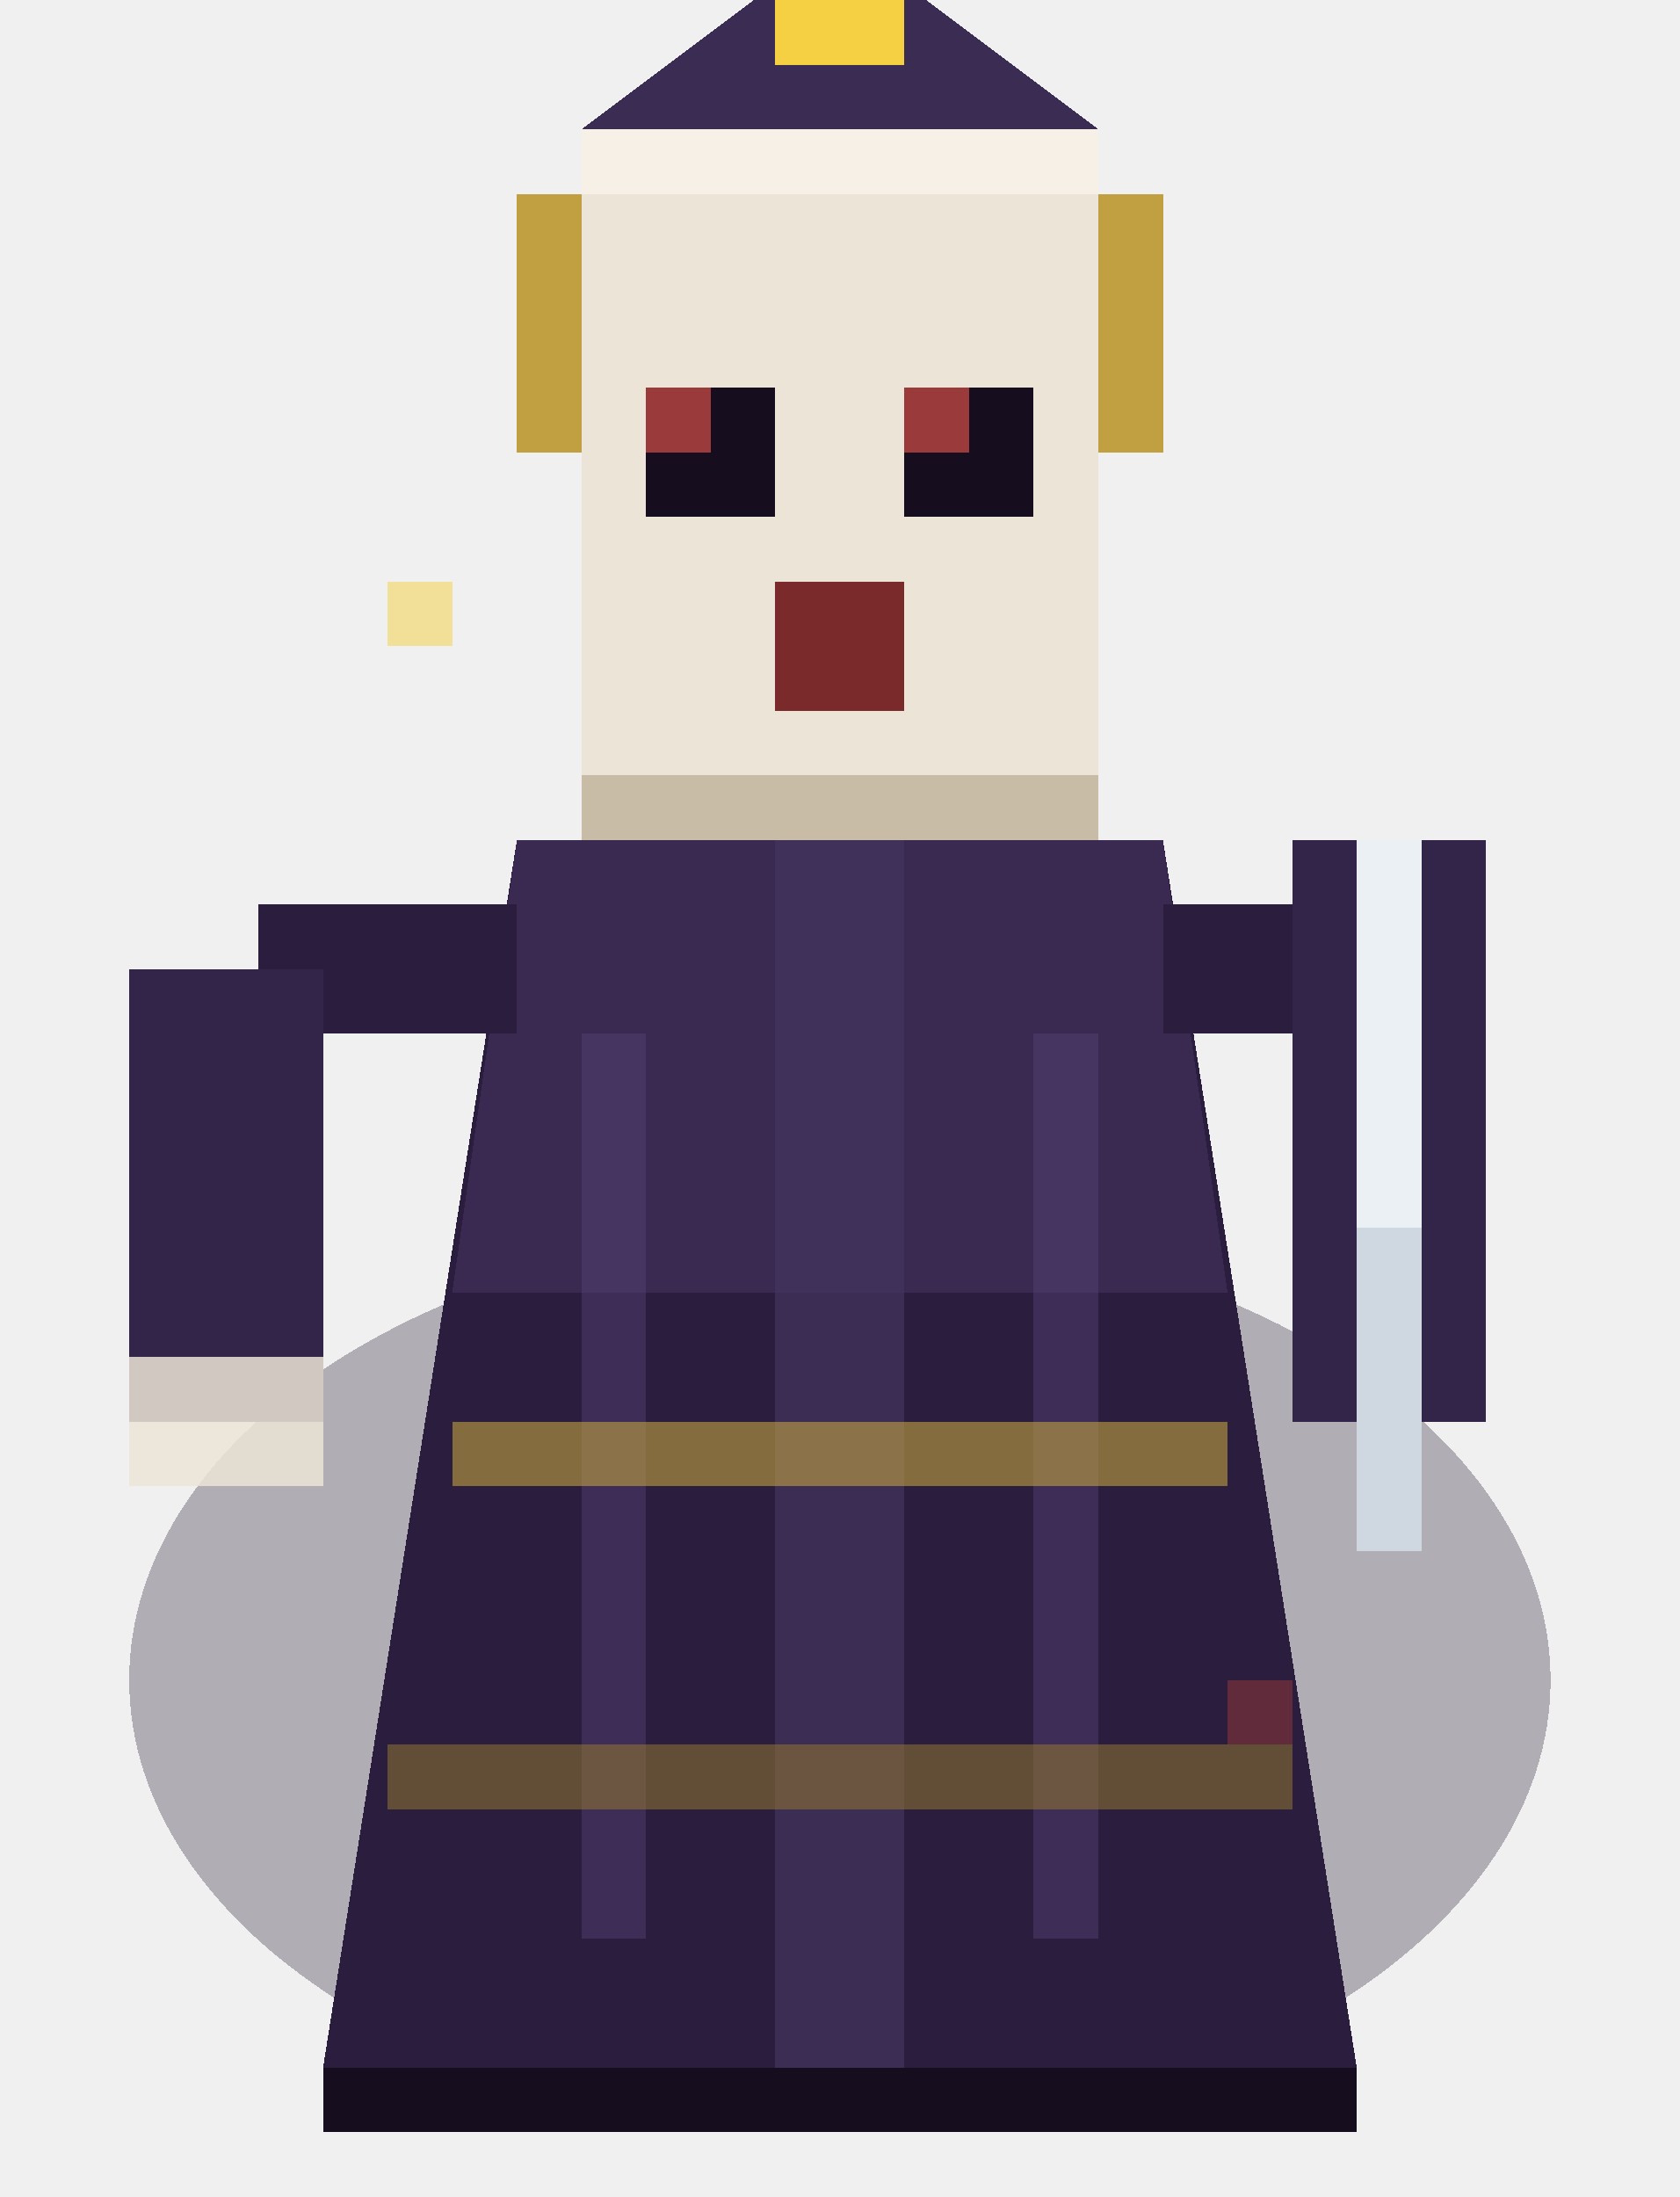
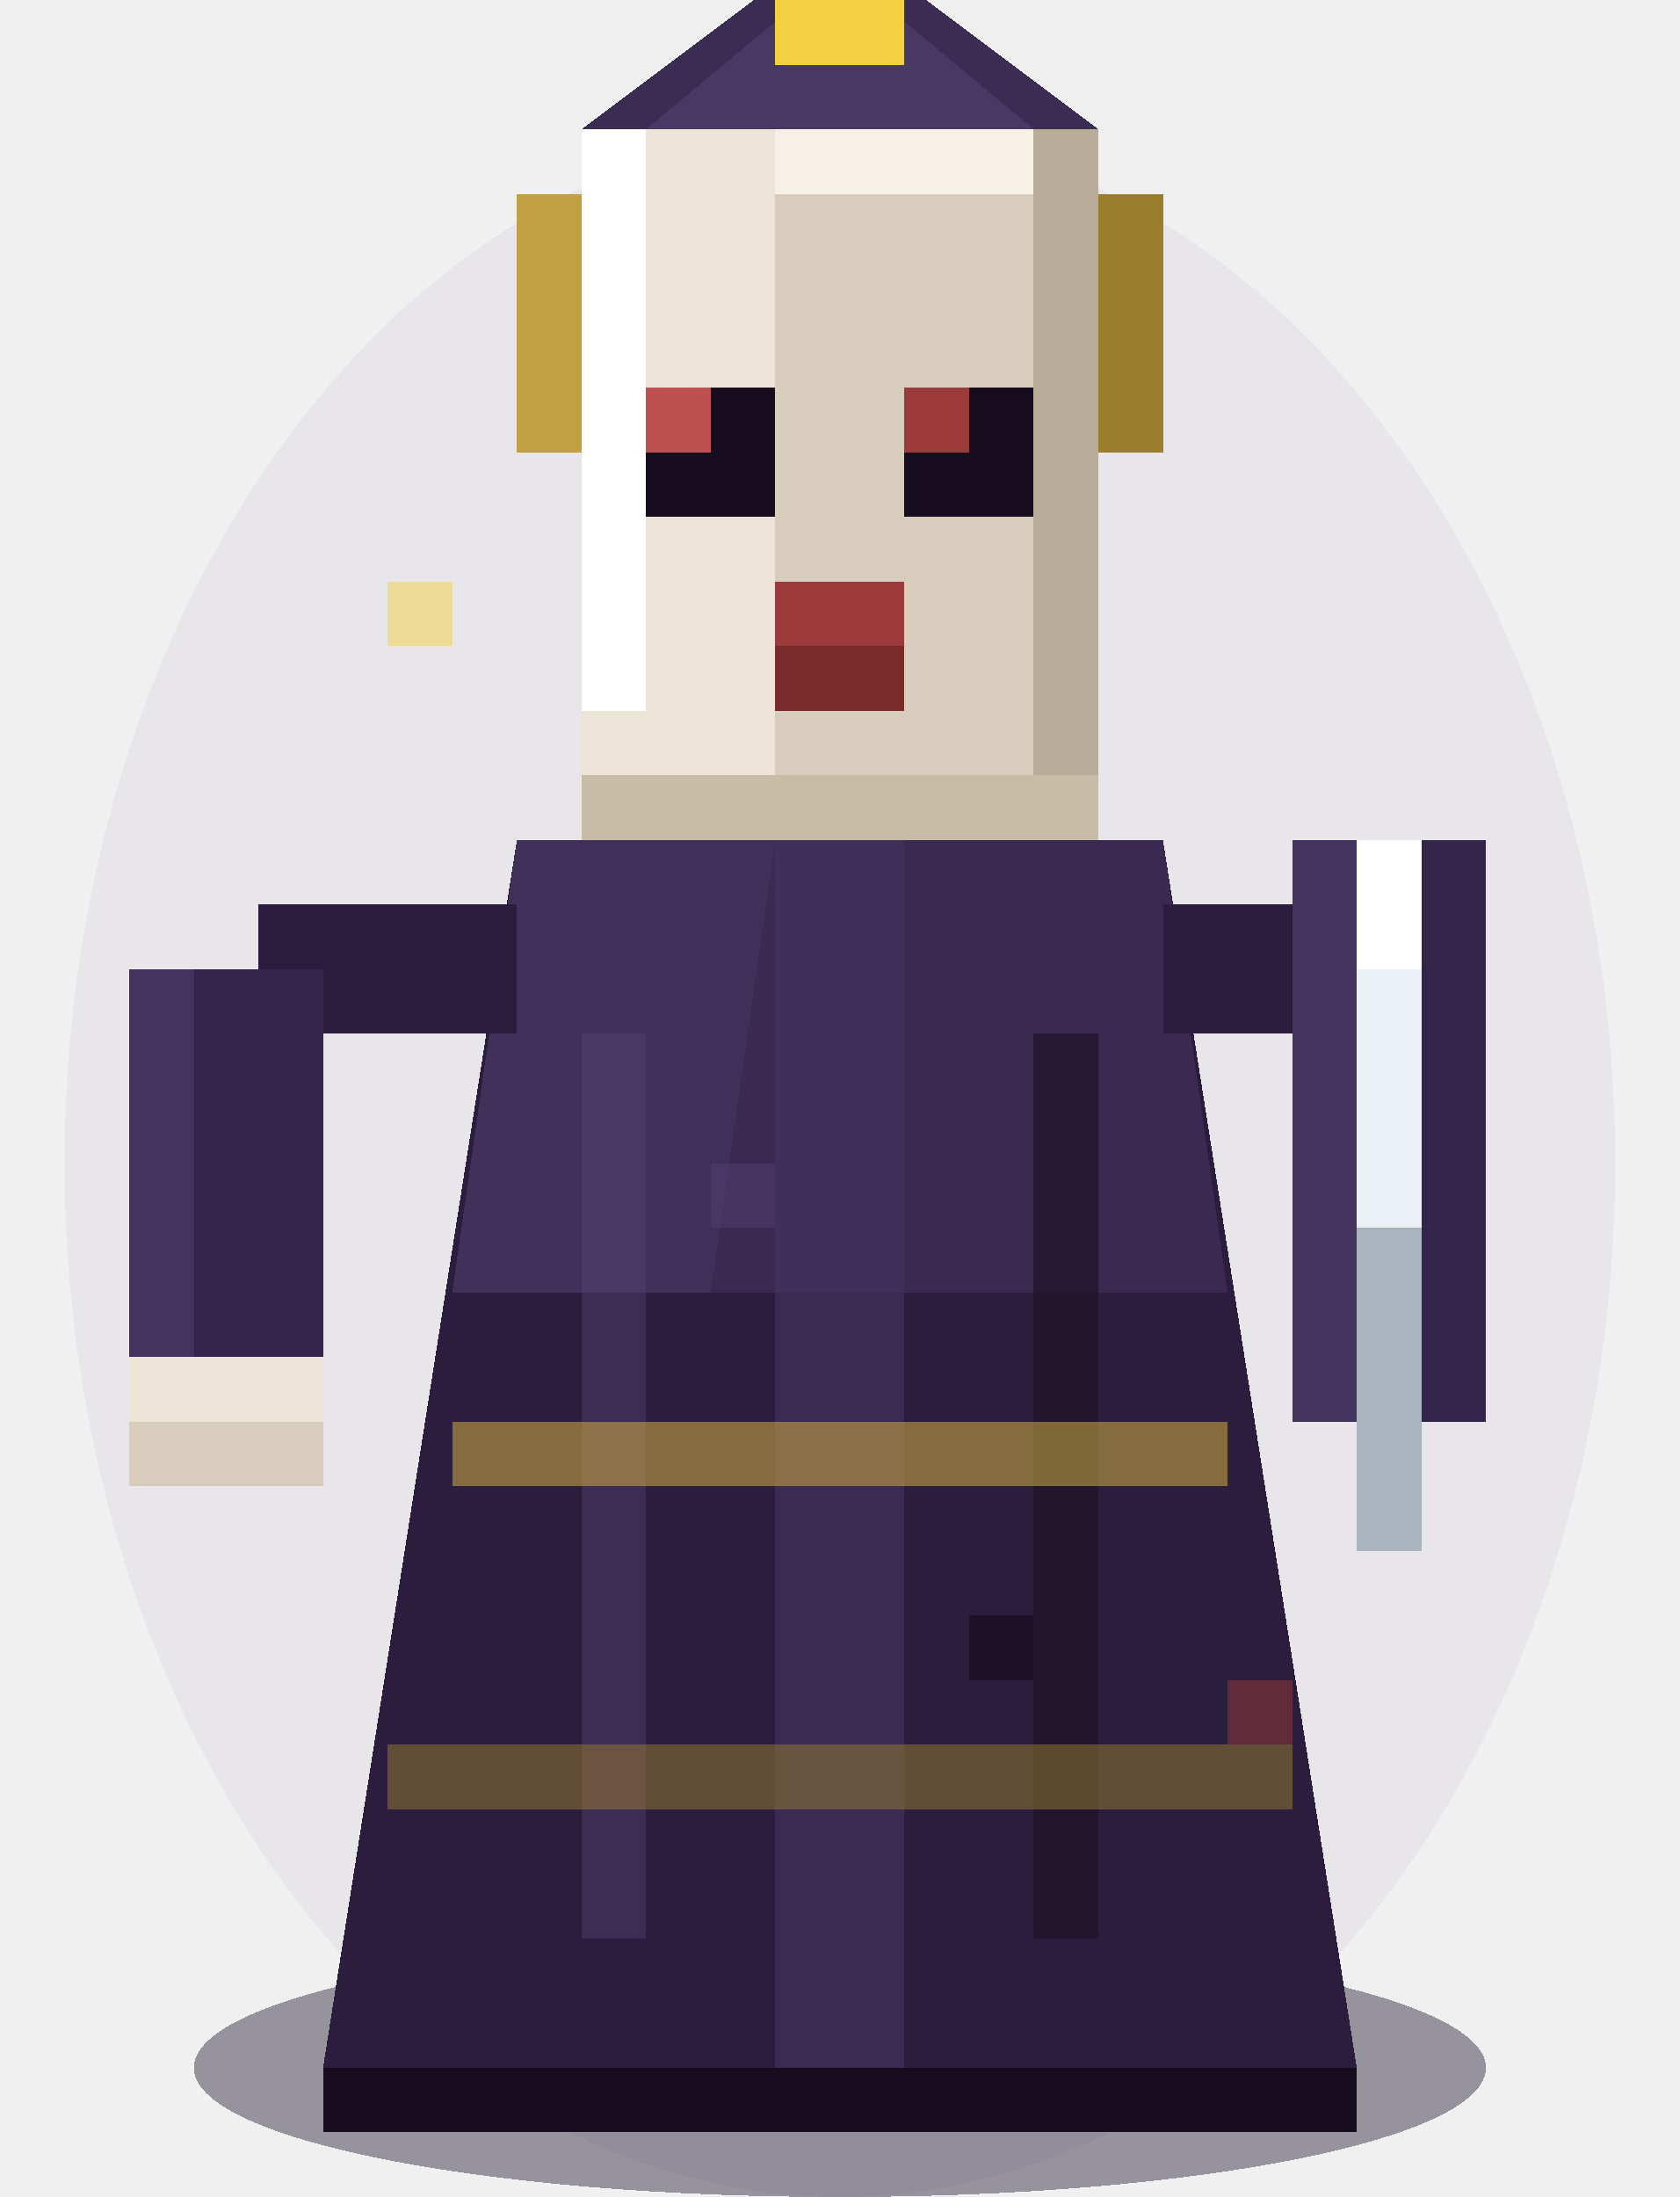
<svg xmlns="http://www.w3.org/2000/svg" viewBox="0 0 26 34" shape-rendering="crispEdges" preserveAspectRatio="xMidYMax meet" aria-label="Veilsworn Courtier">
-   <ellipse cx="13" cy="26" rx="11" ry="7" fill="#1c1228" opacity="0.3" />
-   <rect x="9" y="2" width="8" height="11" fill="#ece4d6" />
+   <ellipse cx="13" cy="18" rx="12" ry="16" fill="#7a5e9a" opacity="0.07" />
+   <ellipse cx="13" cy="32" rx="10" ry="2" fill="#1c1228" opacity="0.42" />
+   <rect x="9" y="2" width="8" height="11" fill="#d8cdbc" />
  <rect x="9" y="2" width="8" height="1" fill="#f6f0e6" />
+   <rect x="9" y="2" width="3" height="11" fill="#ece4d6" />
+   <rect x="9" y="2" width="1" height="9" fill="#ffffff" />
+   <rect x="16" y="2" width="1" height="11" fill="#b8ac98" />
  <rect x="9" y="12" width="8" height="1" fill="#c8bca6" />
  <rect x="10" y="6" width="2" height="2" fill="#160e1e" />
  <rect x="14" y="6" width="2" height="2" fill="#160e1e" />
  <rect x="10" y="6" width="1" height="1" fill="#9a3a3a" />
  <rect x="14" y="6" width="1" height="1" fill="#9a3a3a" />
+   <rect x="10" y="6" width="1" height="1" fill="#d46060" opacity="0.6" />
  <rect x="12" y="9" width="2" height="2" fill="#7a2a2a" />
+   <rect x="12" y="9" width="2" height="1" fill="#9a3a3a" />
  <rect x="8" y="3" width="1" height="4" fill="#c0a040" />
-   <rect x="17" y="3" width="1" height="4" fill="#c0a040" />
+   <rect x="17" y="3" width="1" height="4" fill="#9a7e2e" />
  <polygon points="9,2 13,-1 17,2" fill="#3a2c52" />
+   <polygon points="10,2 13,-0.5 16,2" fill="#52406f" opacity="0.6" />
  <rect x="12" y="-1" width="2" height="2" fill="#f4d042" />
+   <rect x="12" y="-1" width="1" height="1" fill="#fff4c0" />
  <polygon points="8,13 18,13 21,32 5,32" fill="#2a1d3e" />
  <polygon points="8,13 18,13 19,20 7,20" fill="#3a2a52" />
-   <rect x="12" y="13" width="2" height="19" fill="#43335f" opacity="0.7" />
-   <rect x="9" y="16" width="1" height="14" fill="#52406f" opacity="0.5" />
-   <rect x="16" y="16" width="1" height="14" fill="#52406f" opacity="0.5" />
+   <polygon points="8,13 12,13 11,20 7,20" fill="#43335f" opacity="0.7" />
+   <rect x="12" y="13" width="2" height="19" fill="#43335f" opacity="0.6" />
+   <rect x="9" y="16" width="1" height="14" fill="#52406f" opacity="0.45" />
+   <rect x="16" y="16" width="1" height="14" fill="#1c1228" opacity="0.7" />
  <rect x="7" y="22" width="12" height="1" fill="#c0a040" opacity="0.6" />
  <rect x="6" y="27" width="14" height="1" fill="#9a7e2e" opacity="0.5" />
+   <rect x="11" y="18" width="1" height="1" fill="#52406f" opacity="0.5" />
+   <rect x="15" y="25" width="1" height="1" fill="#1c1228" />
  <rect x="4" y="14" width="4" height="2" fill="#2a1d3e" />
  <rect x="2" y="15" width="3" height="7" fill="#33254a" />
-   <rect x="2" y="21" width="3" height="2" fill="#ece4d6" opacity="0.85" />
+   <rect x="2" y="15" width="1" height="7" fill="#43335f" />
+   <rect x="2" y="21" width="3" height="2" fill="#d8cdbc" />
+   <rect x="2" y="21" width="3" height="1" fill="#ece4d6" />
  <rect x="18" y="14" width="4" height="2" fill="#2a1d3e" />
  <rect x="20" y="13" width="3" height="9" fill="#33254a" />
-   <rect x="21" y="13" width="1" height="11" fill="#cfd8e0" />
+   <rect x="20" y="13" width="1" height="9" fill="#43335f" />
+   <rect x="21" y="13" width="1" height="11" fill="#aab4be" />
  <rect x="21" y="13" width="1" height="6" fill="#eaf0f4" />
+   <rect x="21" y="13" width="1" height="2" fill="#ffffff" />
  <rect x="5" y="32" width="16" height="1" fill="#160e1e" />
  <rect x="6" y="9" width="1" height="1" fill="#f4d042" opacity="0.5" />
  <rect x="19" y="26" width="1" height="1" fill="#9a3a3a" opacity="0.5" />
</svg>
